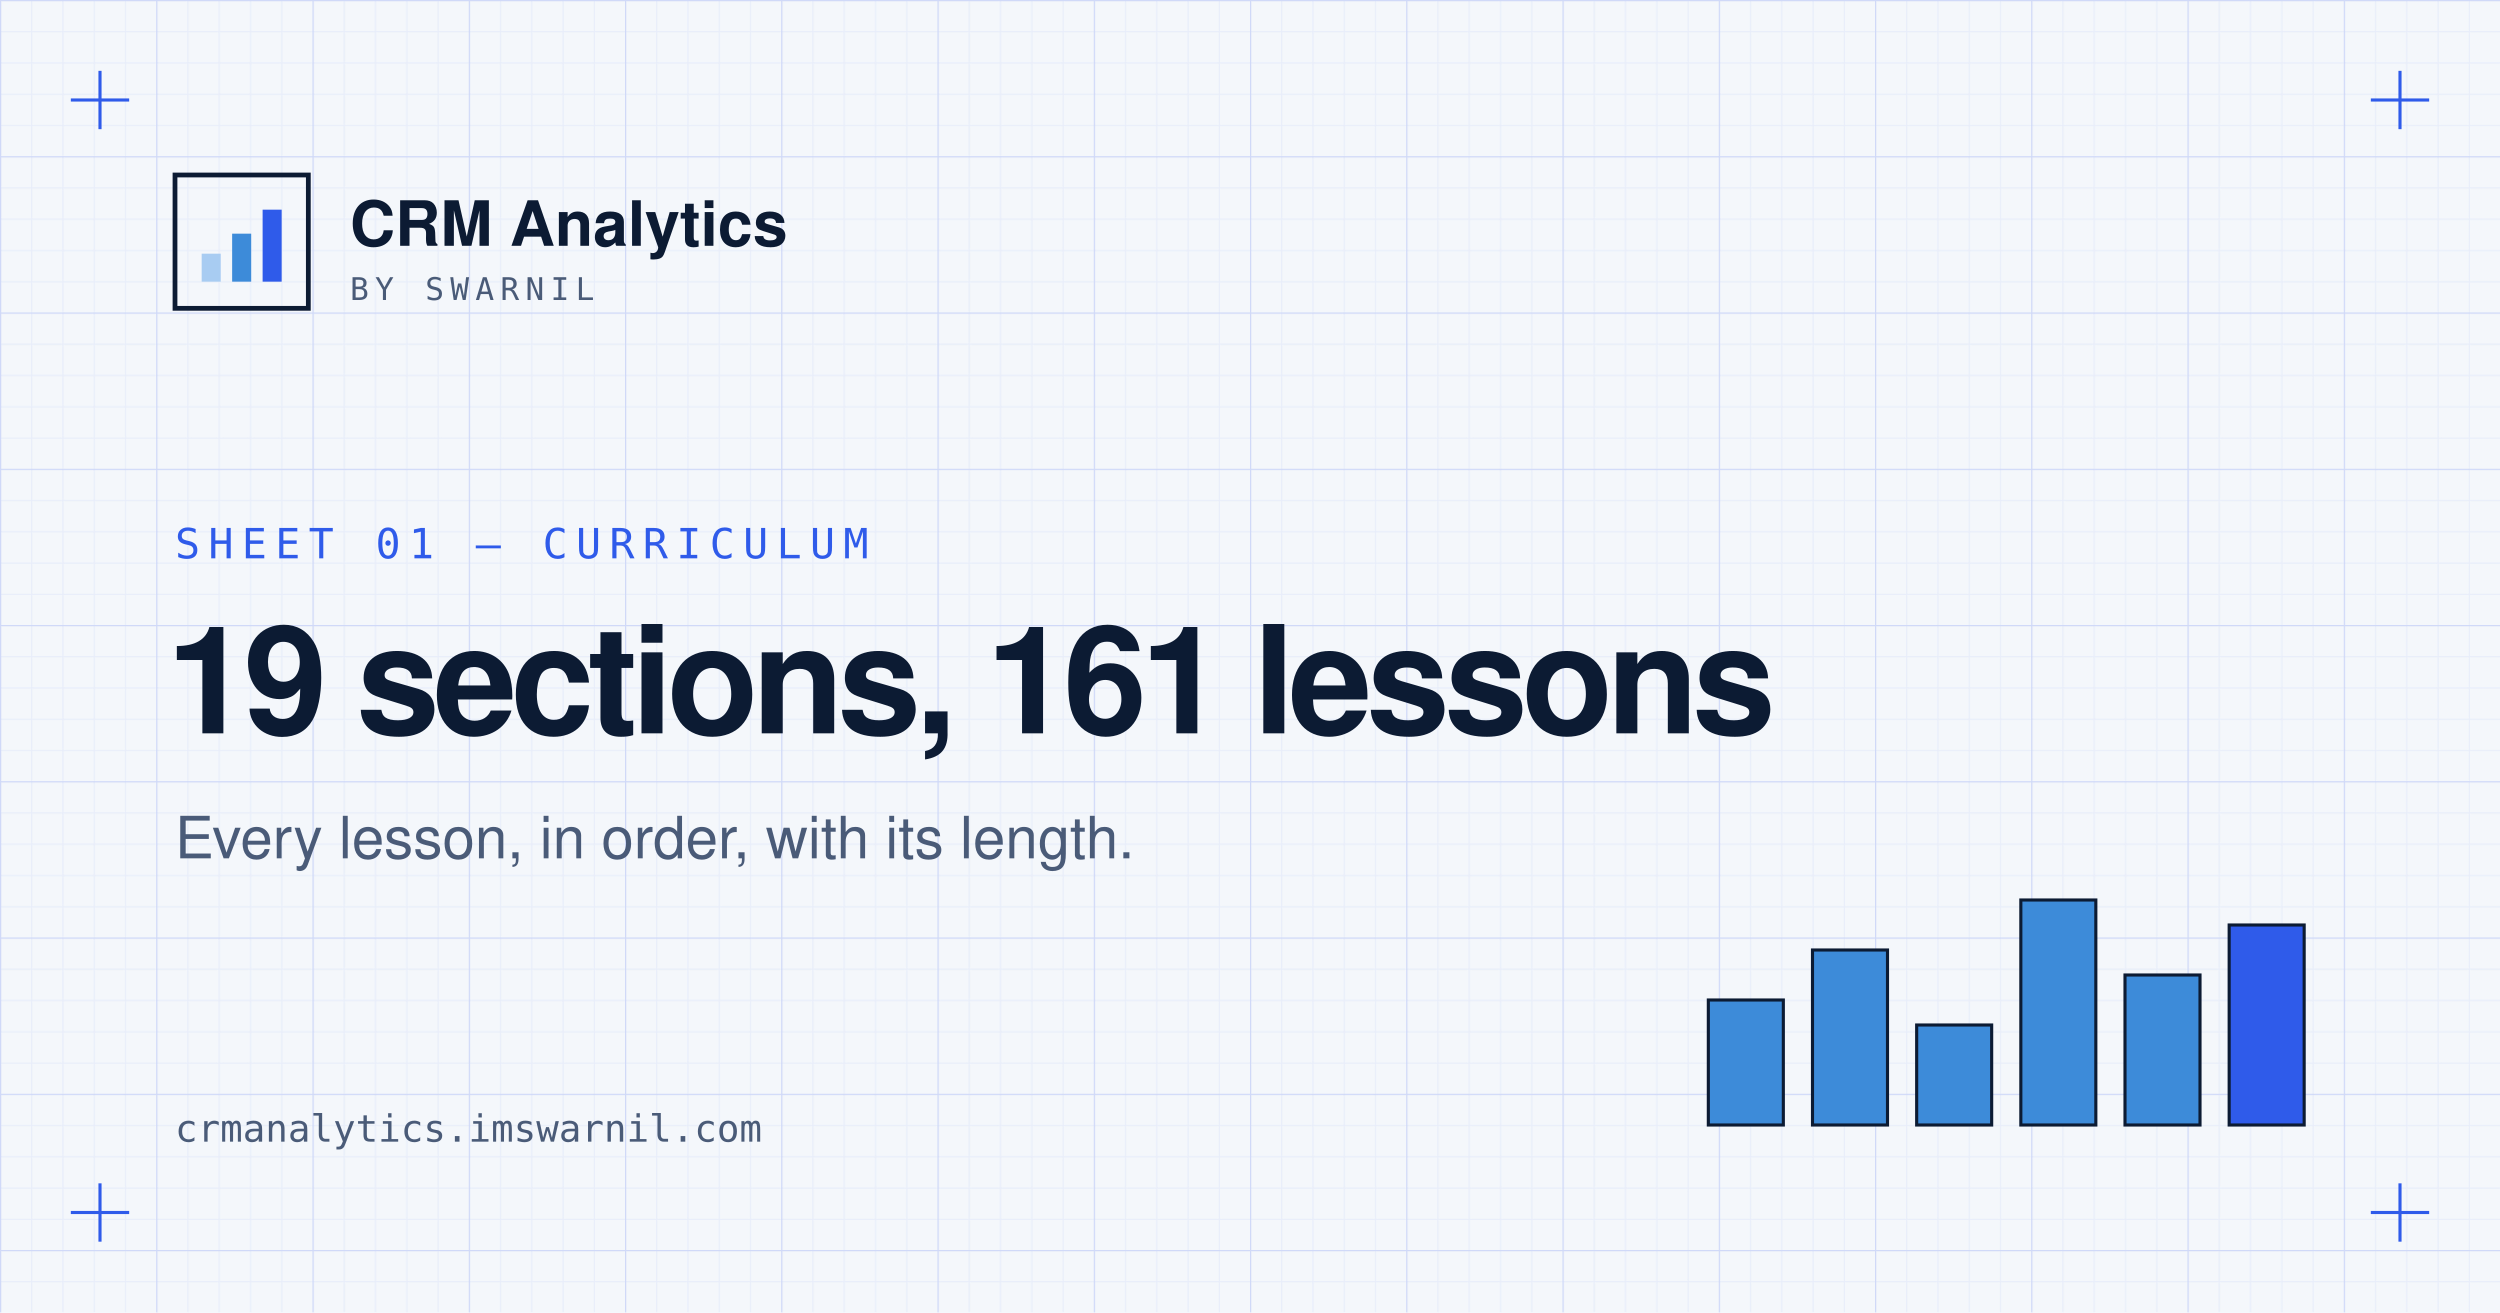
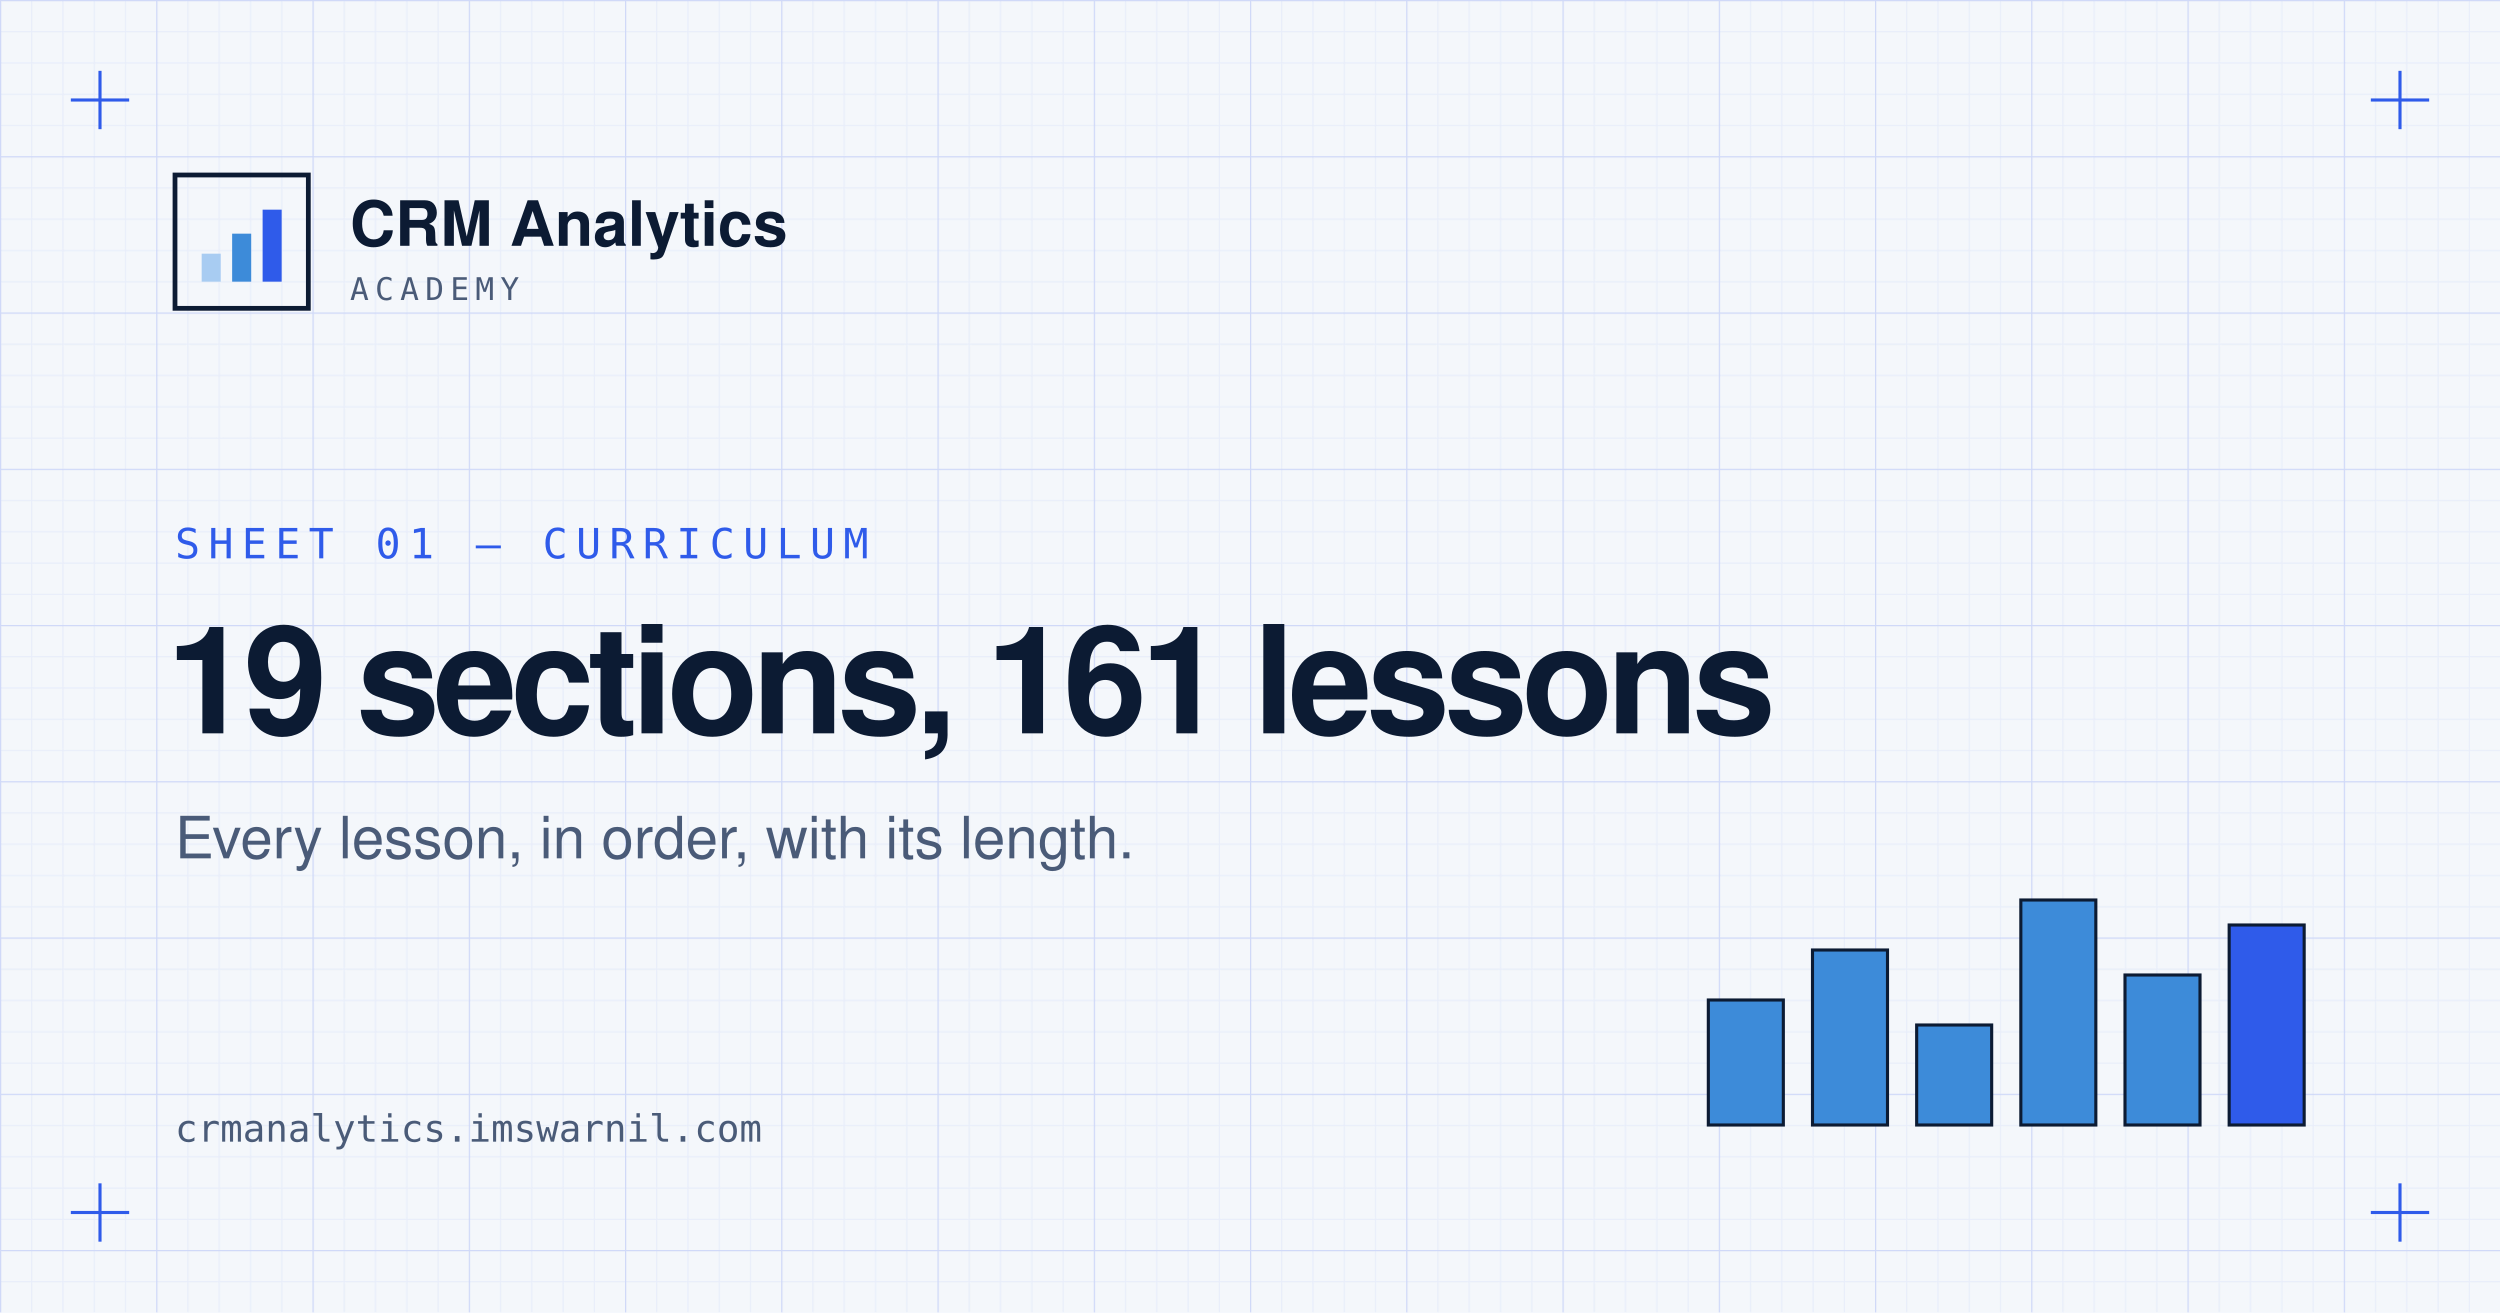
<svg xmlns="http://www.w3.org/2000/svg" width="1200" height="630" viewBox="0 0 1200 630">
  <defs>
    <pattern id="gl-minor" width="15" height="15" patternUnits="userSpaceOnUse">
      <path d="M 15 0 L 0 0 0 15" fill="none" stroke="rgba(47,91,234,0.06)" stroke-width="1" />
    </pattern>
    <pattern id="gl" width="75" height="75" patternUnits="userSpaceOnUse">
      <rect width="75" height="75" fill="url(#gl-minor)" />
      <path d="M 75 0 L 0 0 0 75" fill="none" stroke="rgba(47,91,234,0.13)" stroke-width="1.25" />
    </pattern>
  </defs>
  <rect width="1200" height="630" fill="#F4F7FB" />
  <rect width="1200" height="630" fill="url(#gl)" />
  <path d="M 34 48 h 28 M 48 34 v 28 M 1138 48 h 28 M 1152 34 v 28 M 34 582 h 28 M 48 568 v 28 M 1138 582 h 28 M 1152 568 v 28" stroke="#2F5BEA" stroke-width="1.5" />
  <rect x="84" y="84" width="64" height="64" fill="none" stroke="#0C1B33" stroke-width="2.286" />
  <rect x="96.8" y="121.76" width="9.143" height="13.44" fill="#A8CCF2" />
  <rect x="111.429" y="112.16" width="9.143" height="23.04" fill="#3D8BD9" />
  <rect x="126.057" y="100.64" width="9.143" height="34.56" fill="#2F5BEA" />
  <text x="168" y="118" font-family="'Schibsted Grotesk', 'Helvetica Neue', Helvetica, Arial, sans-serif" font-weight="800" font-size="30" fill="#0C1B33">CRM Analytics</text>
-   <text x="168" y="144" font-family="'IBM Plex Mono', 'SF Mono', Menlo, Consolas, monospace" font-size="15" letter-spacing="3" fill="#4A5B78">BY SWARNIL</text>
+   <text x="168" y="144" font-family="'IBM Plex Mono', 'SF Mono', Menlo, Consolas, monospace" font-size="15" letter-spacing="3" fill="#4A5B78">ACADEMY</text>
  <text x="84" y="268" font-family="'IBM Plex Mono', 'SF Mono', Menlo, Consolas, monospace" font-size="20" letter-spacing="4" fill="#2F5BEA">SHEET 01 — CURRICULUM</text>
  <text x="80" y="352" font-family="'Schibsted Grotesk', 'Helvetica Neue', Helvetica, Arial, sans-serif" font-weight="900" font-size="72" letter-spacing="-3" fill="#0C1B33">19 sections, 161 lessons</text>
  <text x="84" y="412" font-family="'Schibsted Grotesk', 'Helvetica Neue', Helvetica, Arial, sans-serif" font-size="28" fill="#4A5B78">Every lesson, in order, with its length.</text>
  <g transform="translate(820 420)">
    <rect x="0" y="60" width="36" height="60" fill="#3D8BD9" stroke="#0C1B33" stroke-width="1.5" />
    <rect x="50" y="36" width="36" height="84" fill="#3D8BD9" stroke="#0C1B33" stroke-width="1.5" />
    <rect x="100" y="72" width="36" height="48" fill="#3D8BD9" stroke="#0C1B33" stroke-width="1.5" />
    <rect x="150" y="12" width="36" height="108" fill="#3D8BD9" stroke="#0C1B33" stroke-width="1.5" />
    <rect x="200" y="48" width="36" height="72" fill="#3D8BD9" stroke="#0C1B33" stroke-width="1.5" />
    <rect x="250" y="24" width="36" height="96" fill="#2F5BEA" stroke="#0C1B33" stroke-width="1.5" />
  </g>
  <text x="84" y="548" font-family="'IBM Plex Mono', 'SF Mono', Menlo, Consolas, monospace" font-size="18" fill="#4A5B78">crmanalytics.imswarnil.com</text>
</svg>
